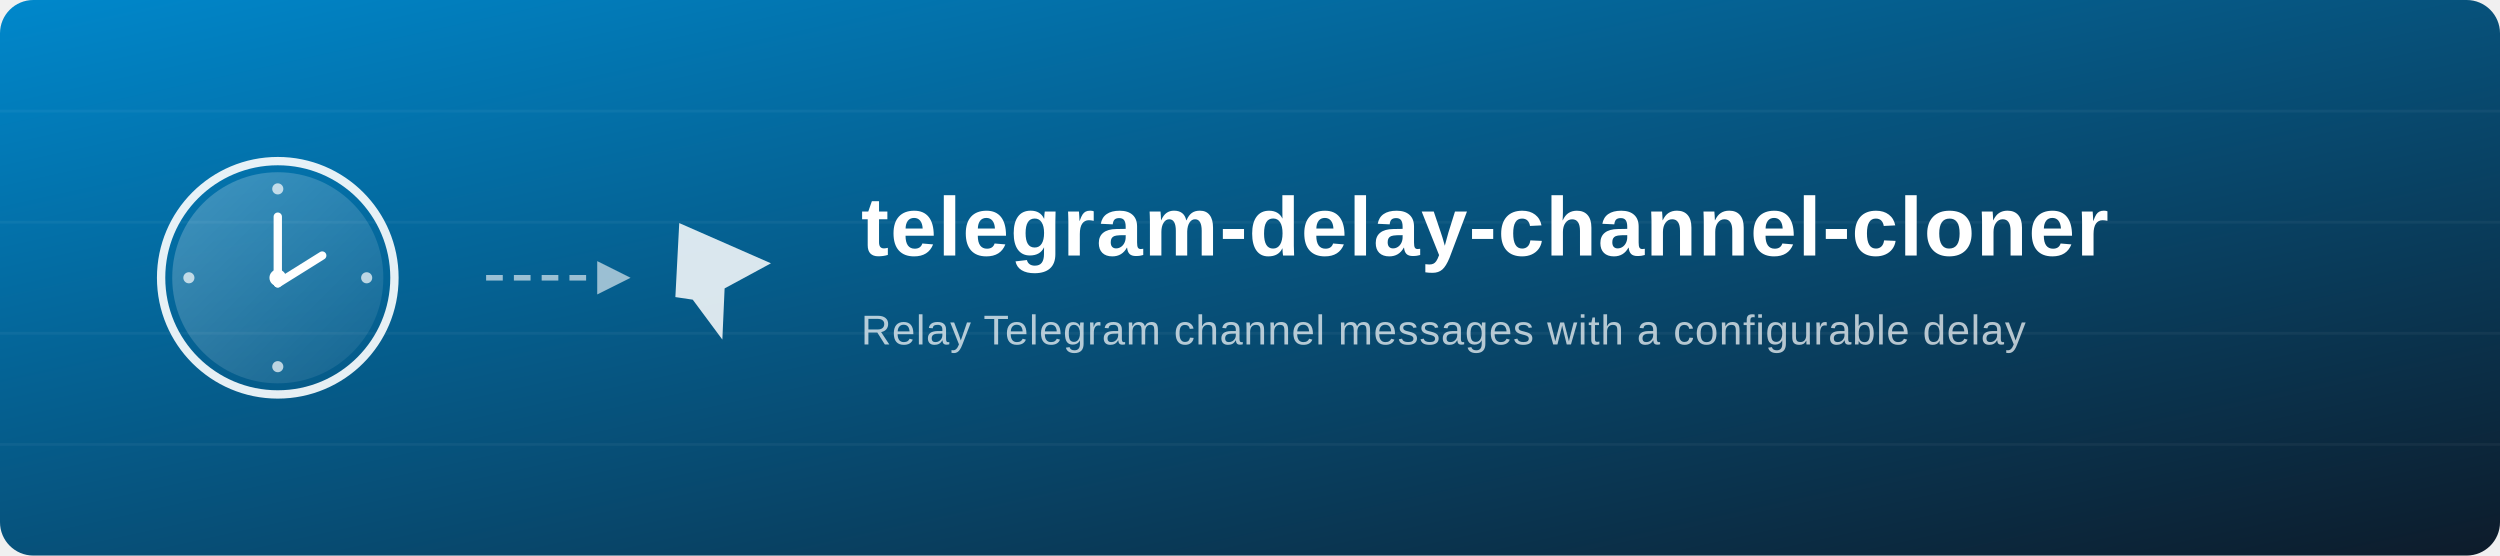
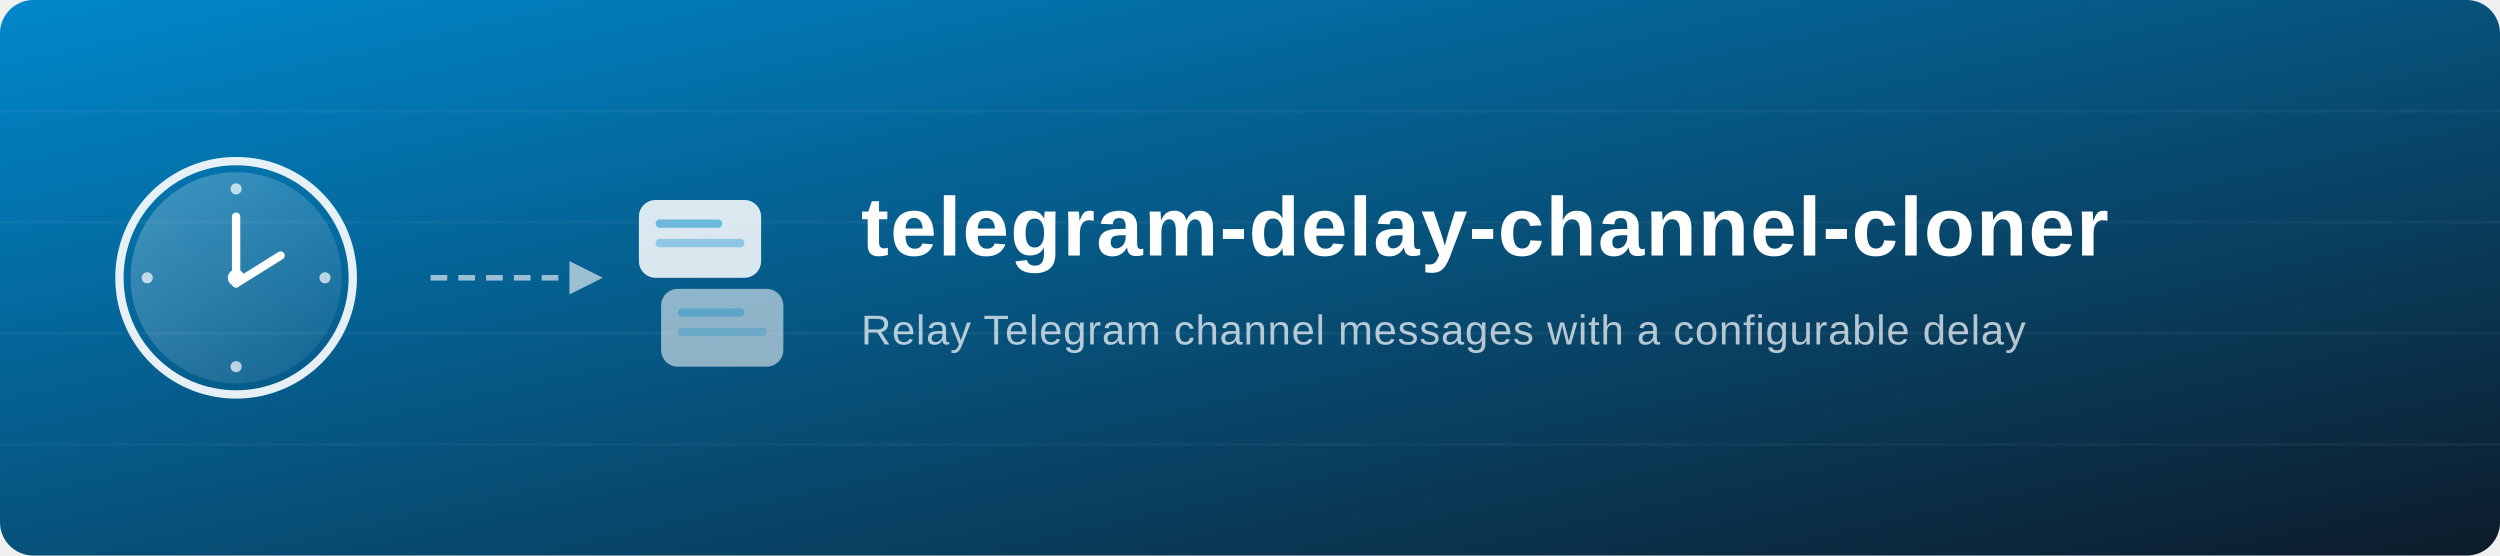
<svg xmlns="http://www.w3.org/2000/svg" viewBox="0 0 900 200" width="900" height="200">
  <defs>
    <linearGradient id="bg" x1="0%" y1="0%" x2="100%" y2="100%">
      <stop offset="0%" stop-color="#0088CC" />
      <stop offset="100%" stop-color="#0D1B2A" />
    </linearGradient>
    <linearGradient id="iconGlow" x1="0%" y1="0%" x2="100%" y2="100%">
      <stop offset="0%" stop-color="#ffffff" stop-opacity="0.25" />
      <stop offset="100%" stop-color="#ffffff" stop-opacity="0.05" />
    </linearGradient>
  </defs>
  <rect width="900" height="200" rx="12" fill="url(#bg)" />
  <g opacity="0.04">
    <line x1="0" y1="40" x2="900" y2="40" stroke="#fff" stroke-width="1" />
    <line x1="0" y1="80" x2="900" y2="80" stroke="#fff" stroke-width="1" />
    <line x1="0" y1="120" x2="900" y2="120" stroke="#fff" stroke-width="1" />
    <line x1="0" y1="160" x2="900" y2="160" stroke="#fff" stroke-width="1" />
  </g>
-   <g transform="translate(100, 100)">
+   <g transform="translate(85, 100)">
    <circle cx="0" cy="0" r="42" fill="none" stroke="#ffffff" stroke-width="3" opacity="0.9" />
    <circle cx="0" cy="0" r="38" fill="url(#iconGlow)" stroke="none" />
    <line x1="0" y1="2" x2="0" y2="-22" stroke="#ffffff" stroke-width="3" stroke-linecap="round" />
    <line x1="0" y1="2" x2="16" y2="-8" stroke="#ffffff" stroke-width="3" stroke-linecap="round" />
    <circle cx="0" cy="0" r="3" fill="#ffffff" />
    <circle cx="0" cy="-32" r="2" fill="#ffffff" opacity="0.7" />
    <circle cx="32" cy="0" r="2" fill="#ffffff" opacity="0.7" />
    <circle cx="0" cy="32" r="2" fill="#ffffff" opacity="0.7" />
    <circle cx="-32" cy="0" r="2" fill="#ffffff" opacity="0.7" />
  </g>
-   <g transform="translate(175, 100)" opacity="0.6">
-     <line x1="0" y1="0" x2="40" y2="0" stroke="#ffffff" stroke-width="2" stroke-dasharray="6,4" />
-     <polygon points="40,-6 52,0 40,6" fill="#ffffff" />
+   <g transform="translate(155, 100)" opacity="0.6">
+     <line x1="0" y1="0" x2="50" y2="0" stroke="#ffffff" stroke-width="2" stroke-dasharray="6,4" />
+     <polygon points="50,-6 62,0 50,6" fill="#ffffff" />
  </g>
-   <g transform="translate(248, 100)">
-     <polygon points="0,-20 30,0 12,6 8,24 0,8 -6,6" fill="#ffffff" opacity="0.85" transform="rotate(-10)" />
+   <g transform="translate(230, 72)">
+     <rect x="0" y="0" width="44" height="28" rx="6" fill="#ffffff" opacity="0.85" />
+     <rect x="6" y="7" width="24" height="3" rx="1.5" fill="#0088CC" opacity="0.5" />
+     <rect x="6" y="14" width="32" height="3" rx="1.5" fill="#0088CC" opacity="0.35" />
+     <rect x="8" y="32" width="44" height="28" rx="6" fill="#ffffff" opacity="0.55" />
+     <rect x="14" y="39" width="24" height="3" rx="1.5" fill="#0088CC" opacity="0.35" />
+     <rect x="14" y="46" width="32" height="3" rx="1.5" fill="#0088CC" opacity="0.25" />
  </g>
  <text x="310" y="92" font-family="'Segoe UI', 'Helvetica Neue', Arial, sans-serif" font-size="30" font-weight="700" fill="#ffffff" letter-spacing="0.5">
    telegram-delay-channel-cloner
  </text>
  <text x="310" y="124" font-family="'Segoe UI', 'Helvetica Neue', Arial, sans-serif" font-size="15" fill="#ffffff" opacity="0.7" letter-spacing="0.3">
    Relay Telegram channel messages with a configurable delay
  </text>
</svg>
